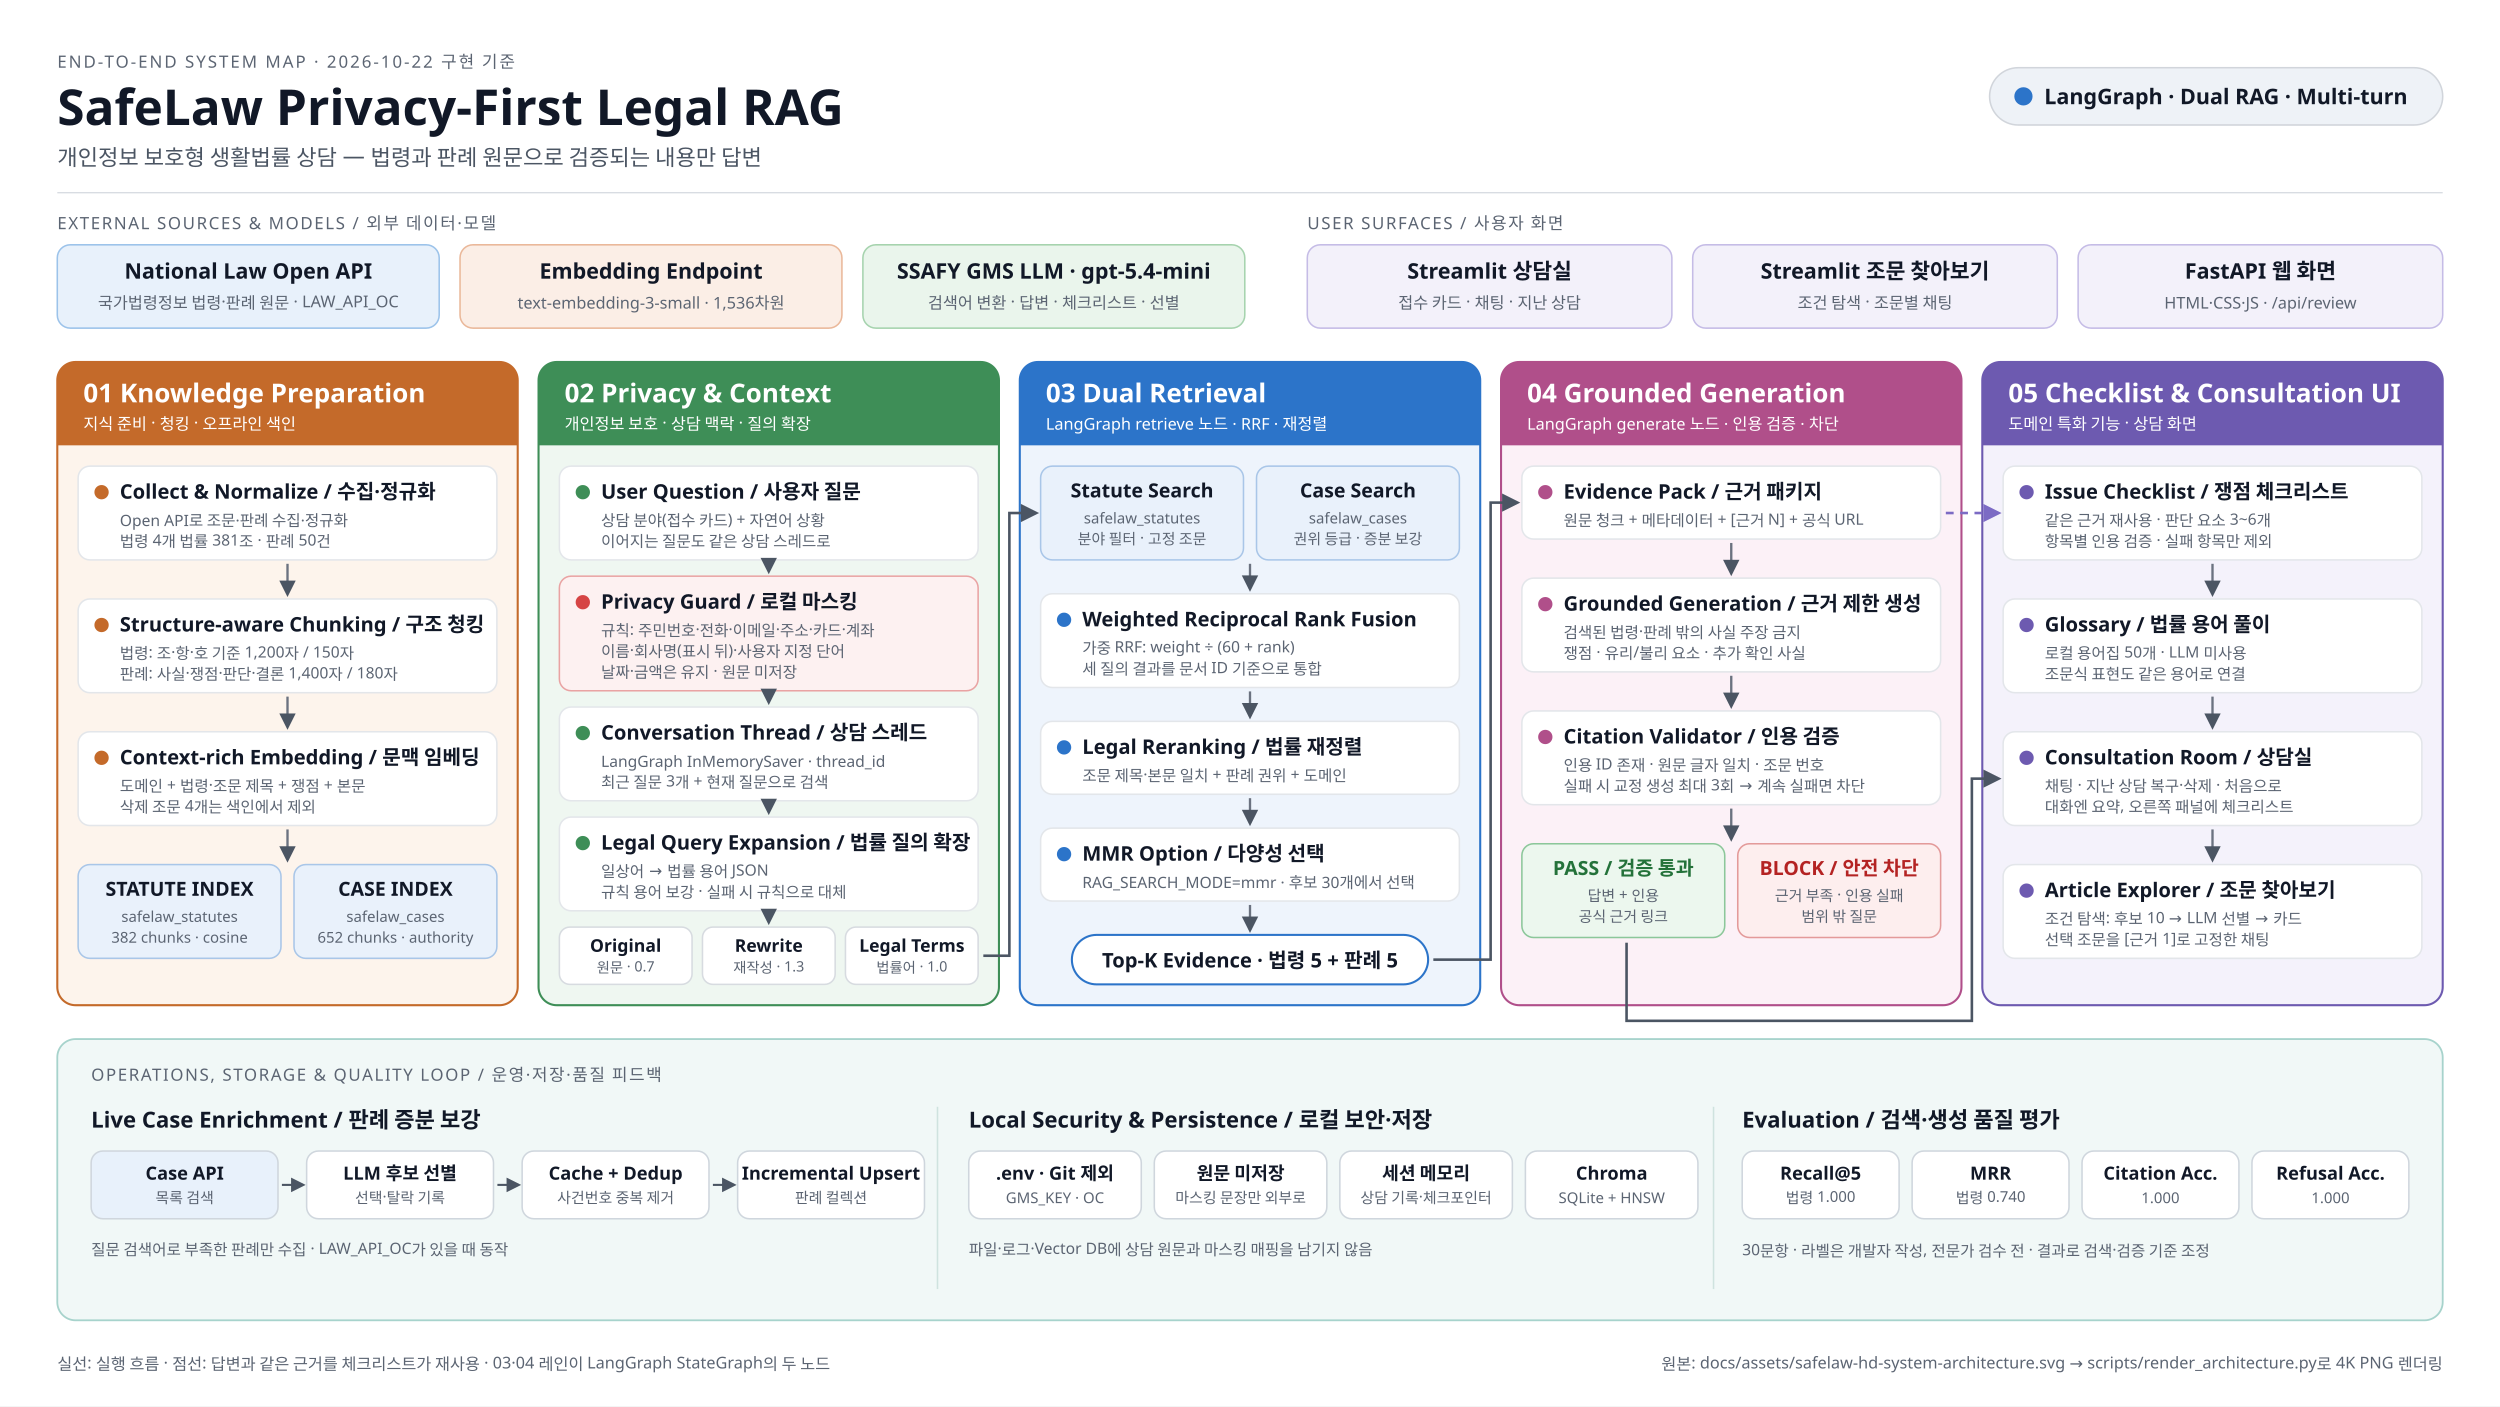
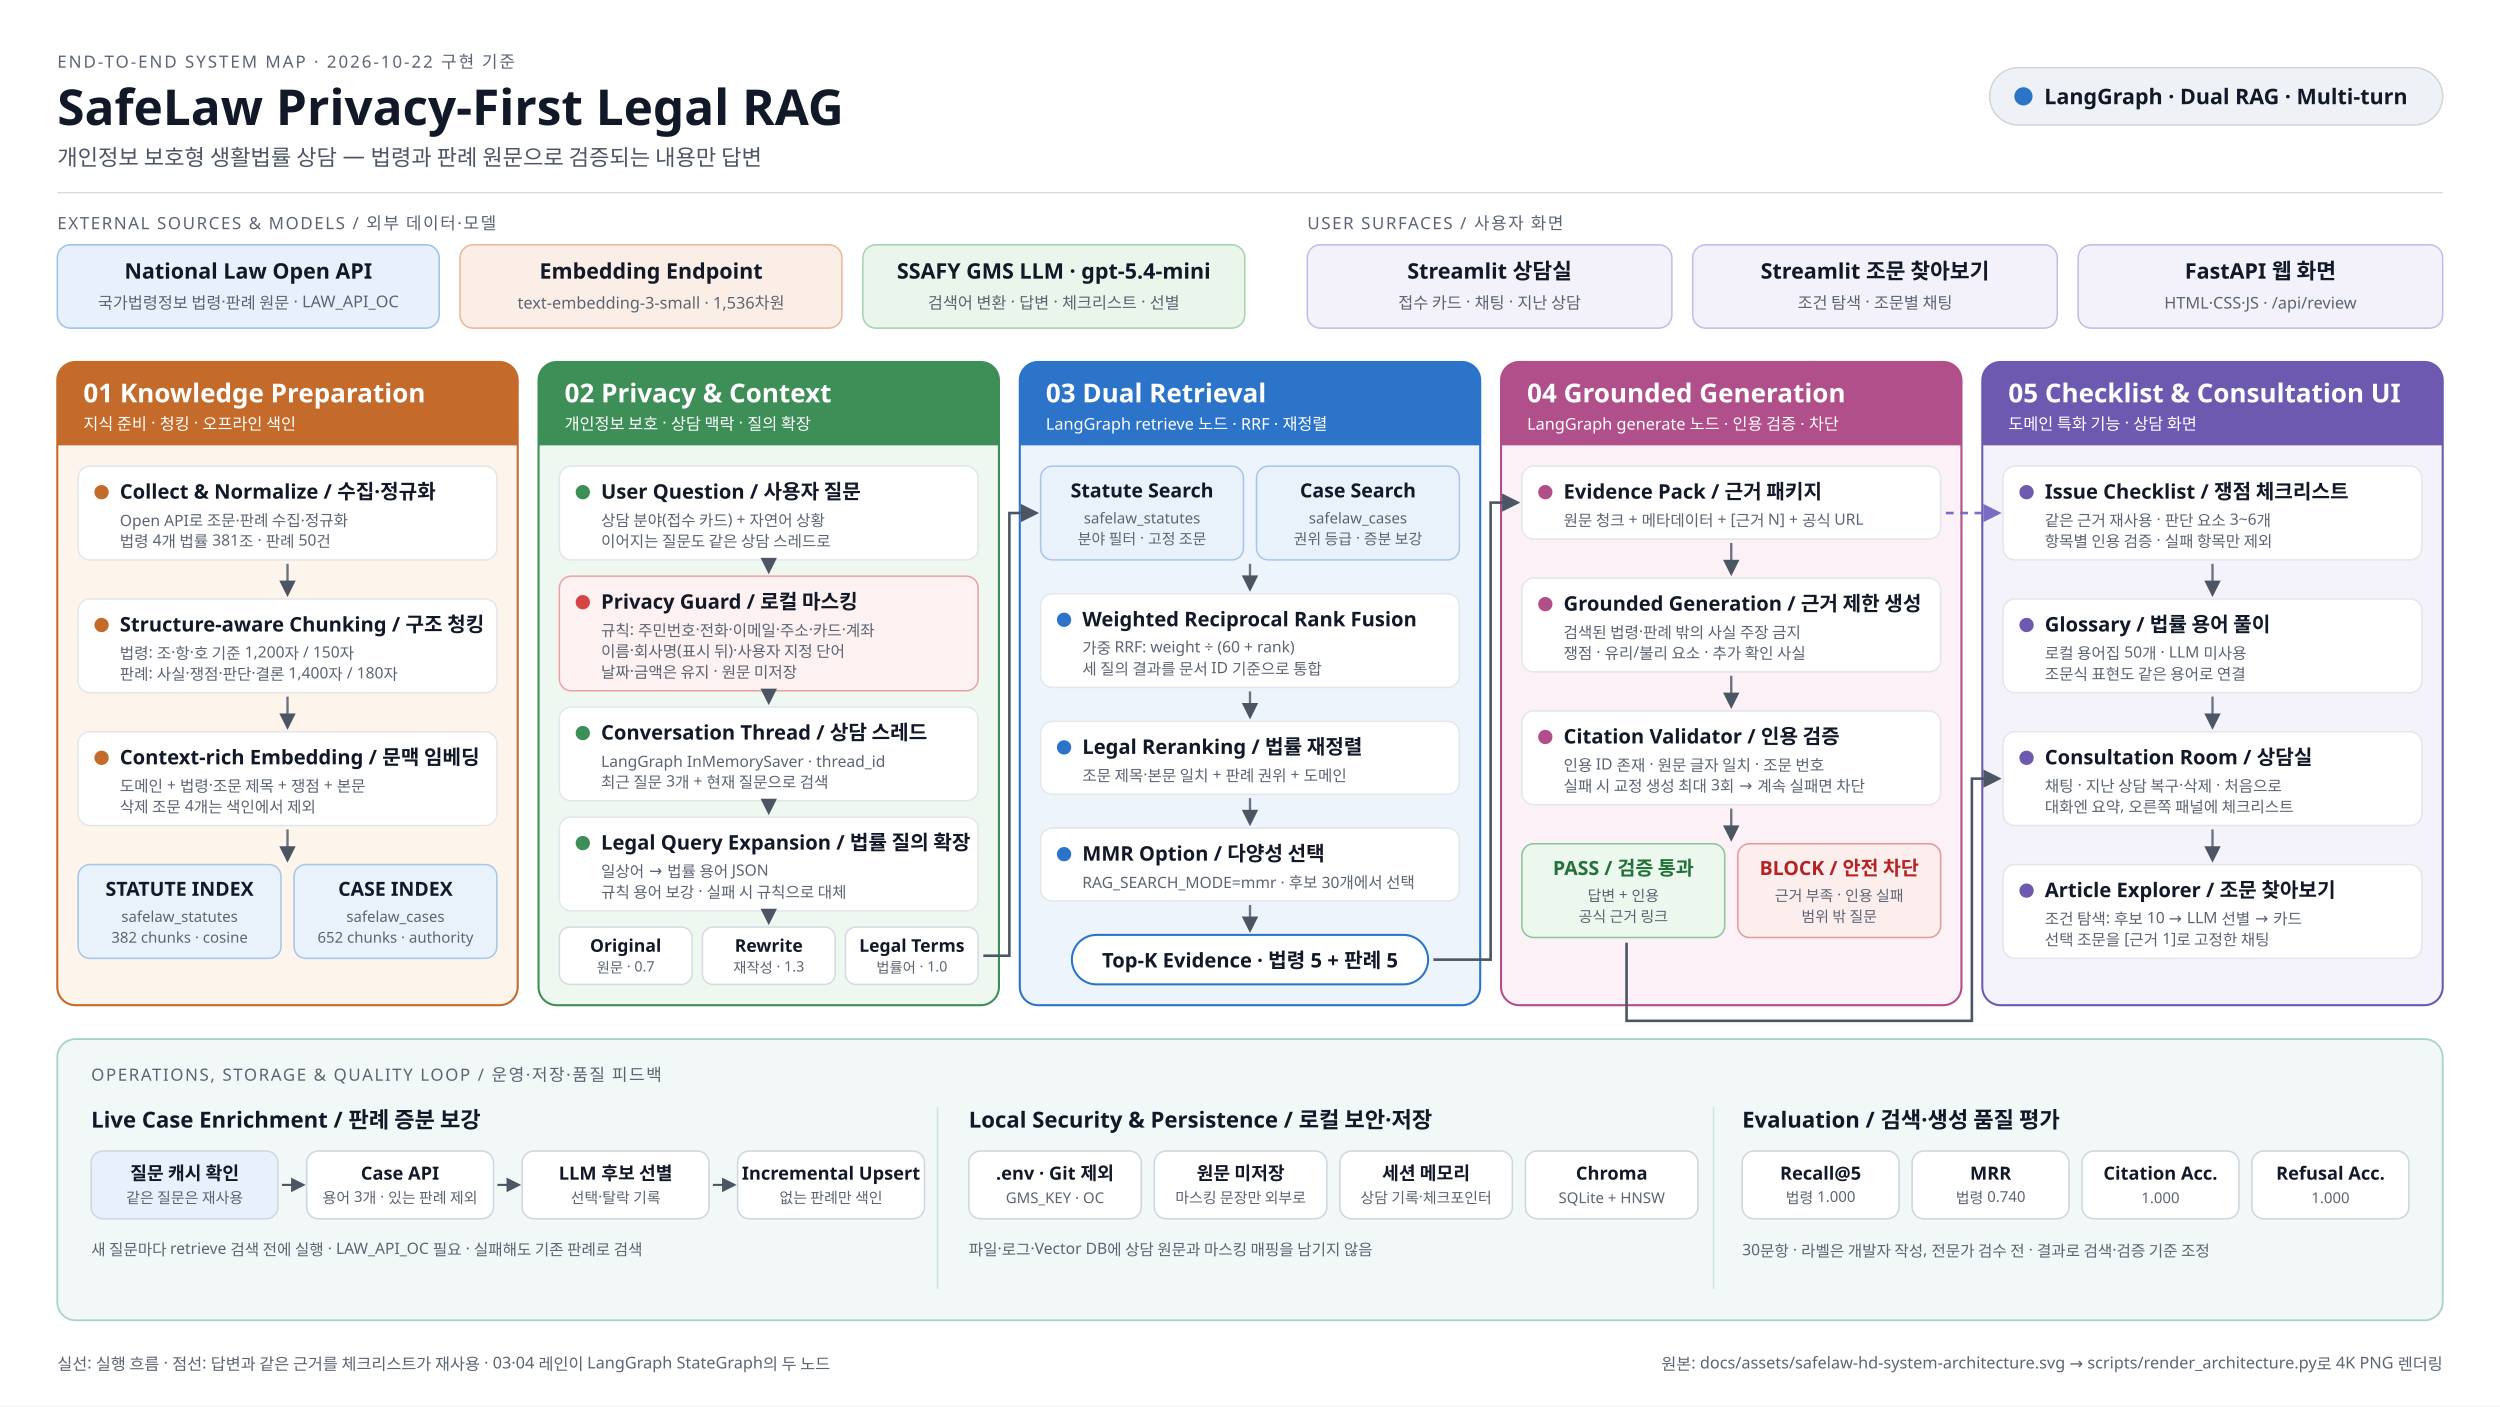
<svg xmlns="http://www.w3.org/2000/svg" width="1920" height="1080" viewBox="0 0 1920 1080" font-family="'Pretendard', 'Noto Sans KR', 'Malgun Gothic', 'Segoe UI', sans-serif">
  <defs>
    <marker id="arrow" viewBox="0 0 10 10" refX="8" refY="5" markerWidth="7" markerHeight="7" orient="auto-start-reverse">
      <path d="M0,0 L10,5 L0,10 z" fill="#4b5563" />
    </marker>
    <marker id="arrow-dash" viewBox="0 0 10 10" refX="8" refY="5" markerWidth="7" markerHeight="7" orient="auto-start-reverse">
      <path d="M0,0 L10,5 L0,10 z" fill="#7c6bc4" />
    </marker>
  </defs>
  <rect x="0.0" y="0.0" width="1920.0" height="1080.0" rx="0" fill="#ffffff" stroke="none" stroke-width="1.2" />
  <text x="44.0" y="52.0" font-size="13" font-weight="400" fill="#5b6472" text-anchor="start" letter-spacing="1.5">END-TO-END SYSTEM MAP · 2026-10-22 구현 기준</text>
  <text x="44.0" y="96.0" font-size="38" font-weight="700" fill="#111827" text-anchor="start" letter-spacing="0">SafeLaw Privacy-First Legal RAG</text>
  <text x="44.0" y="127.0" font-size="17" font-weight="400" fill="#4b5563" text-anchor="start" letter-spacing="0">개인정보 보호형 생활법률 상담 — 법령과 판례 원문으로 검증되는 내용만 답변</text>
  <rect x="1528.0" y="52.0" width="348.0" height="44.0" rx="22" fill="#eef2f7" stroke="#d1d5db" stroke-width="1.2" />
  <circle cx="1554" cy="74" r="7" fill="#2c74c9" />
  <text x="1570.0" y="80.0" font-size="16.5" font-weight="600" fill="#111827" text-anchor="start" letter-spacing="0">LangGraph · Dual RAG · Multi-turn</text>
  <line x1="44" y1="148" x2="1876" y2="148" stroke="#d6dae0" stroke-width="1" />
  <text x="44.0" y="176.0" font-size="13" font-weight="400" fill="#5b6472" text-anchor="start" letter-spacing="1.2">EXTERNAL SOURCES &amp; MODELS / 외부 데이터·모델</text>
  <text x="1004.0" y="176.0" font-size="13" font-weight="400" fill="#5b6472" text-anchor="start" letter-spacing="1.2">USER SURFACES / 사용자 화면</text>
  <rect x="44.0" y="188.0" width="293.3" height="64.0" rx="10" fill="#e8f1fb" stroke="#9cc3ea" stroke-width="1.2" />
  <text x="190.7" y="214.0" font-size="16.5" font-weight="600" fill="#111827" text-anchor="middle" letter-spacing="0">National Law Open API</text>
  <text x="190.7" y="237.0" font-size="12.5" font-weight="400" fill="#5b6472" text-anchor="middle" letter-spacing="0">국가법령정보 법령·판례 원문 · LAW_API_OC</text>
  <rect x="353.3" y="188.0" width="293.3" height="64.0" rx="10" fill="#fbeee6" stroke="#eab89a" stroke-width="1.2" />
  <text x="500.0" y="214.0" font-size="16.5" font-weight="600" fill="#111827" text-anchor="middle" letter-spacing="0">Embedding Endpoint</text>
  <text x="500.0" y="237.0" font-size="12.5" font-weight="400" fill="#5b6472" text-anchor="middle" letter-spacing="0">text-embedding-3-small · 1,536차원</text>
  <rect x="662.7" y="188.0" width="293.3" height="64.0" rx="10" fill="#eaf5ec" stroke="#a6d3ae" stroke-width="1.2" />
  <text x="809.3" y="214.0" font-size="16.5" font-weight="600" fill="#111827" text-anchor="middle" letter-spacing="0">SSAFY GMS LLM · gpt-5.4-mini</text>
  <text x="809.3" y="237.0" font-size="12.5" font-weight="400" fill="#5b6472" text-anchor="middle" letter-spacing="0">검색어 변환 · 답변 · 체크리스트 · 선별</text>
  <rect x="1004.0" y="188.0" width="280.0" height="64.0" rx="10" fill="#f3f1fa" stroke="#c5bce6" stroke-width="1.2" />
  <text x="1144.0" y="214.0" font-size="16.5" font-weight="600" fill="#111827" text-anchor="middle" letter-spacing="0">Streamlit 상담실</text>
  <text x="1144.0" y="237.0" font-size="12.5" font-weight="400" fill="#5b6472" text-anchor="middle" letter-spacing="0">접수 카드 · 채팅 · 지난 상담</text>
  <rect x="1300.0" y="188.0" width="280.0" height="64.0" rx="10" fill="#f3f1fa" stroke="#c5bce6" stroke-width="1.2" />
  <text x="1440.0" y="214.0" font-size="16.5" font-weight="600" fill="#111827" text-anchor="middle" letter-spacing="0">Streamlit 조문 찾아보기</text>
  <text x="1440.0" y="237.0" font-size="12.5" font-weight="400" fill="#5b6472" text-anchor="middle" letter-spacing="0">조건 탐색 · 조문별 채팅</text>
  <rect x="1596.0" y="188.0" width="280.0" height="64.0" rx="10" fill="#f3f1fa" stroke="#c5bce6" stroke-width="1.2" />
  <text x="1736.0" y="214.0" font-size="16.5" font-weight="600" fill="#111827" text-anchor="middle" letter-spacing="0">FastAPI 웹 화면</text>
  <text x="1736.0" y="237.0" font-size="12.5" font-weight="400" fill="#5b6472" text-anchor="middle" letter-spacing="0">HTML·CSS·JS · /api/review</text>
  <rect x="44.0" y="278.0" width="353.6" height="494.0" rx="14" fill="#fdf4ec" stroke="#c46a2a" stroke-width="1.6" />
  <path d="M44.0,342 V292 a14,14 0 0 1 14,-14 H383.6 a14,14 0 0 1 14,14 V342 Z" fill="#c46a2a" />
  <text x="64.0" y="309.0" font-size="20" font-weight="700" fill="#ffffff" text-anchor="start" letter-spacing="0">01 Knowledge Preparation</text>
  <text x="64.0" y="330.0" font-size="12.5" font-weight="400" fill="#ffffff" text-anchor="start" letter-spacing="0">지식 준비 · 청킹 · 오프라인 색인</text>
  <rect x="60.0" y="358.0" width="321.6" height="72.0" rx="9" fill="#ffffff" stroke="#e3e6ea" stroke-width="1.2" />
  <circle cx="78.0" cy="378.0" r="5.5" fill="#c46a2a" />
  <text x="92.0" y="383.0" font-size="15.5" font-weight="600" fill="#111827" text-anchor="start" letter-spacing="0">Collect &amp; Normalize / 수집·정규화</text>
  <text x="92.0" y="404.0" font-size="12" font-weight="400" fill="#5b6472" text-anchor="start" letter-spacing="0">Open API로 조문·판례 수집·정규화</text>
  <text x="92.0" y="420.0" font-size="12" font-weight="400" fill="#5b6472" text-anchor="start" letter-spacing="0">법령 4개 법률 381조 · 판례 50건</text>
  <path d="M220.8,433.0 L220.8,456.0" fill="none" stroke="#6b7280" stroke-width="1.8" marker-end="url(#arrow)" />
  <rect x="60.0" y="460.0" width="321.6" height="72.0" rx="9" fill="#ffffff" stroke="#e3e6ea" stroke-width="1.2" />
  <circle cx="78.0" cy="480.0" r="5.5" fill="#c46a2a" />
  <text x="92.0" y="485.0" font-size="15.5" font-weight="600" fill="#111827" text-anchor="start" letter-spacing="0">Structure-aware Chunking / 구조 청킹</text>
  <text x="92.0" y="506.0" font-size="12" font-weight="400" fill="#5b6472" text-anchor="start" letter-spacing="0">법령: 조·항·호 기준 1,200자 / 150자</text>
  <text x="92.0" y="522.0" font-size="12" font-weight="400" fill="#5b6472" text-anchor="start" letter-spacing="0">판례: 사실·쟁점·판단·결론 1,400자 / 180자</text>
  <path d="M220.8,535.0 L220.8,558.0" fill="none" stroke="#6b7280" stroke-width="1.8" marker-end="url(#arrow)" />
  <rect x="60.0" y="562.0" width="321.6" height="72.0" rx="9" fill="#ffffff" stroke="#e3e6ea" stroke-width="1.2" />
  <circle cx="78.0" cy="582.0" r="5.5" fill="#c46a2a" />
  <text x="92.0" y="587.0" font-size="15.5" font-weight="600" fill="#111827" text-anchor="start" letter-spacing="0">Context-rich Embedding / 문맥 임베딩</text>
  <text x="92.0" y="608.0" font-size="12" font-weight="400" fill="#5b6472" text-anchor="start" letter-spacing="0">도메인 + 법령·조문 제목 + 쟁점 + 본문</text>
  <text x="92.0" y="624.0" font-size="12" font-weight="400" fill="#5b6472" text-anchor="start" letter-spacing="0">삭제 조문 4개는 색인에서 제외</text>
  <path d="M220.8,637.0 L220.8,660.0" fill="none" stroke="#6b7280" stroke-width="1.8" marker-end="url(#arrow)" />
  <rect x="60.0" y="664.0" width="155.8" height="72.0" rx="9" fill="#e9f1fb" stroke="#a9c6e8" stroke-width="1.2" />
  <text x="137.9" y="688.0" font-size="15" font-weight="700" fill="#111827" text-anchor="middle" letter-spacing="0">STATUTE INDEX</text>
  <text x="137.9" y="708.0" font-size="11.5" font-weight="400" fill="#5b6472" text-anchor="middle" letter-spacing="0">safelaw_statutes</text>
  <text x="137.9" y="724.0" font-size="11.5" font-weight="400" fill="#5b6472" text-anchor="middle" letter-spacing="0">382 chunks · cosine</text>
  <rect x="225.8" y="664.0" width="155.8" height="72.0" rx="9" fill="#e9f1fb" stroke="#a9c6e8" stroke-width="1.2" />
  <text x="303.7" y="688.0" font-size="15" font-weight="700" fill="#111827" text-anchor="middle" letter-spacing="0">CASE INDEX</text>
  <text x="303.7" y="708.0" font-size="11.5" font-weight="400" fill="#5b6472" text-anchor="middle" letter-spacing="0">safelaw_cases</text>
  <text x="303.7" y="724.0" font-size="11.5" font-weight="400" fill="#5b6472" text-anchor="middle" letter-spacing="0">652 chunks · authority</text>
  <rect x="413.6" y="278.0" width="353.6" height="494.0" rx="14" fill="#eff7f1" stroke="#3e8e57" stroke-width="1.6" />
  <path d="M413.6,342 V292 a14,14 0 0 1 14,-14 H753.2 a14,14 0 0 1 14,14 V342 Z" fill="#3e8e57" />
  <text x="433.6" y="309.0" font-size="20" font-weight="700" fill="#ffffff" text-anchor="start" letter-spacing="0">02 Privacy &amp; Context</text>
  <text x="433.6" y="330.0" font-size="12.5" font-weight="400" fill="#ffffff" text-anchor="start" letter-spacing="0">개인정보 보호 · 상담 맥락 · 질의 확장</text>
  <rect x="429.6" y="358.0" width="321.6" height="72.0" rx="9" fill="#ffffff" stroke="#e3e6ea" stroke-width="1.2" />
  <circle cx="447.6" cy="378.0" r="5.5" fill="#3e8e57" />
  <text x="461.6" y="383.0" font-size="15.5" font-weight="600" fill="#111827" text-anchor="start" letter-spacing="0">User Question / 사용자 질문</text>
  <text x="461.6" y="404.0" font-size="12" font-weight="400" fill="#5b6472" text-anchor="start" letter-spacing="0">상담 분야(접수 카드) + 자연어 상황</text>
  <text x="461.6" y="420.0" font-size="12" font-weight="400" fill="#5b6472" text-anchor="start" letter-spacing="0">이어지는 질문도 같은 상담 스레드로</text>
  <path d="M590.4,433.0 L590.4,438.5" fill="none" stroke="#6b7280" stroke-width="1.8" marker-end="url(#arrow)" />
  <rect x="429.6" y="442.5" width="321.6" height="88.0" rx="9" fill="#fdf1f1" stroke="#e9a3a3" stroke-width="1.2" />
  <circle cx="447.6" cy="462.5" r="5.5" fill="#d64545" />
  <text x="461.6" y="467.5" font-size="15.5" font-weight="600" fill="#111827" text-anchor="start" letter-spacing="0">Privacy Guard / 로컬 마스킹</text>
  <text x="461.6" y="488.5" font-size="12" font-weight="400" fill="#5b6472" text-anchor="start" letter-spacing="0">규칙: 주민번호·전화·이메일·주소·카드·계좌</text>
  <text x="461.6" y="504.5" font-size="12" font-weight="400" fill="#5b6472" text-anchor="start" letter-spacing="0">이름·회사명(표시 뒤)·사용자 지정 단어</text>
  <text x="461.6" y="520.5" font-size="12" font-weight="400" fill="#5b6472" text-anchor="start" letter-spacing="0">날짜·금액은 유지 · 원문 미저장</text>
  <path d="M590.4,533.5 L590.4,539.0" fill="none" stroke="#6b7280" stroke-width="1.8" marker-end="url(#arrow)" />
  <rect x="429.6" y="543.0" width="321.6" height="72.0" rx="9" fill="#ffffff" stroke="#e3e6ea" stroke-width="1.2" />
  <circle cx="447.6" cy="563.0" r="5.5" fill="#3e8e57" />
  <text x="461.6" y="568.0" font-size="15.5" font-weight="600" fill="#111827" text-anchor="start" letter-spacing="0">Conversation Thread / 상담 스레드</text>
  <text x="461.6" y="589.0" font-size="12" font-weight="400" fill="#5b6472" text-anchor="start" letter-spacing="0">LangGraph InMemorySaver · thread_id</text>
  <text x="461.6" y="605.0" font-size="12" font-weight="400" fill="#5b6472" text-anchor="start" letter-spacing="0">최근 질문 3개 + 현재 질문으로 검색</text>
  <path d="M590.4,618.0 L590.4,623.5" fill="none" stroke="#6b7280" stroke-width="1.8" marker-end="url(#arrow)" />
  <rect x="429.6" y="627.5" width="321.6" height="72.0" rx="9" fill="#ffffff" stroke="#e3e6ea" stroke-width="1.2" />
  <circle cx="447.6" cy="647.5" r="5.5" fill="#3e8e57" />
  <text x="461.6" y="652.5" font-size="15.5" font-weight="600" fill="#111827" text-anchor="start" letter-spacing="0">Legal Query Expansion / 법률 질의 확장</text>
  <text x="461.6" y="673.5" font-size="12" font-weight="400" fill="#5b6472" text-anchor="start" letter-spacing="0">일상어 → 법률 용어 JSON</text>
  <text x="461.6" y="689.5" font-size="12" font-weight="400" fill="#5b6472" text-anchor="start" letter-spacing="0">규칙 용어 보강 · 실패 시 규칙으로 대체</text>
  <path d="M590.4,702.5 L590.4,708.0" fill="none" stroke="#6b7280" stroke-width="1.8" marker-end="url(#arrow)" />
  <rect x="429.6" y="712.0" width="101.9" height="44.0" rx="8" fill="#ffffff" stroke="#d7dbe0" stroke-width="1.2" />
  <text x="480.5" y="731.0" font-size="13.5" font-weight="600" fill="#111827" text-anchor="middle" letter-spacing="0">Original</text>
  <text x="480.5" y="747.0" font-size="11" font-weight="400" fill="#5b6472" text-anchor="middle" letter-spacing="0">원문 · 0.7</text>
  <rect x="539.5" y="712.0" width="101.9" height="44.0" rx="8" fill="#ffffff" stroke="#d7dbe0" stroke-width="1.2" />
  <text x="590.4" y="731.0" font-size="13.5" font-weight="600" fill="#111827" text-anchor="middle" letter-spacing="0">Rewrite</text>
  <text x="590.4" y="747.0" font-size="11" font-weight="400" fill="#5b6472" text-anchor="middle" letter-spacing="0">재작성 · 1.3</text>
  <rect x="649.3" y="712.0" width="101.9" height="44.0" rx="8" fill="#ffffff" stroke="#d7dbe0" stroke-width="1.2" />
  <text x="700.3" y="731.0" font-size="13.5" font-weight="600" fill="#111827" text-anchor="middle" letter-spacing="0">Legal Terms</text>
  <text x="700.3" y="747.0" font-size="11" font-weight="400" fill="#5b6472" text-anchor="middle" letter-spacing="0">법률어 · 1.0</text>
  <rect x="783.2" y="278.0" width="353.6" height="494.0" rx="14" fill="#eef4fc" stroke="#2c74c9" stroke-width="1.6" />
  <path d="M783.2,342 V292 a14,14 0 0 1 14,-14 H1122.8 a14,14 0 0 1 14,14 V342 Z" fill="#2c74c9" />
  <text x="803.2" y="309.0" font-size="20" font-weight="700" fill="#ffffff" text-anchor="start" letter-spacing="0">03 Dual Retrieval</text>
  <text x="803.2" y="330.0" font-size="12.5" font-weight="400" fill="#ffffff" text-anchor="start" letter-spacing="0">LangGraph retrieve 노드 · RRF · 재정렬</text>
  <rect x="799.2" y="358.0" width="155.8" height="72.0" rx="9" fill="#e9f1fb" stroke="#a9c6e8" stroke-width="1.2" />
  <text x="877.1" y="382.0" font-size="15" font-weight="700" fill="#111827" text-anchor="middle" letter-spacing="0">Statute Search</text>
  <text x="877.1" y="402.0" font-size="11.5" font-weight="400" fill="#5b6472" text-anchor="middle" letter-spacing="0">safelaw_statutes</text>
  <text x="877.1" y="418.0" font-size="11.5" font-weight="400" fill="#5b6472" text-anchor="middle" letter-spacing="0">분야 필터 · 고정 조문</text>
  <rect x="965.0" y="358.0" width="155.8" height="72.0" rx="9" fill="#e9f1fb" stroke="#a9c6e8" stroke-width="1.2" />
  <text x="1042.9" y="382.0" font-size="15" font-weight="700" fill="#111827" text-anchor="middle" letter-spacing="0">Case Search</text>
  <text x="1042.9" y="402.0" font-size="11.5" font-weight="400" fill="#5b6472" text-anchor="middle" letter-spacing="0">safelaw_cases</text>
  <text x="1042.9" y="418.0" font-size="11.5" font-weight="400" fill="#5b6472" text-anchor="middle" letter-spacing="0">권위 등급 · 증분 보강</text>
  <path d="M960.0,433.0 L960.0,452.0" fill="none" stroke="#6b7280" stroke-width="1.8" marker-end="url(#arrow)" />
  <rect x="799.2" y="456.0" width="321.6" height="72.0" rx="9" fill="#ffffff" stroke="#e3e6ea" stroke-width="1.2" />
  <circle cx="817.2" cy="476.0" r="5.5" fill="#2c74c9" />
  <text x="831.2" y="481.0" font-size="15.5" font-weight="600" fill="#111827" text-anchor="start" letter-spacing="0">Weighted Reciprocal Rank Fusion</text>
  <text x="831.2" y="502.0" font-size="12" font-weight="400" fill="#5b6472" text-anchor="start" letter-spacing="0">가중 RRF: weight ÷ (60 + rank)</text>
  <text x="831.2" y="518.0" font-size="12" font-weight="400" fill="#5b6472" text-anchor="start" letter-spacing="0">세 질의 결과를 문서 ID 기준으로 통합</text>
  <path d="M960.0,531.0 L960.0,550.0" fill="none" stroke="#6b7280" stroke-width="1.8" marker-end="url(#arrow)" />
  <rect x="799.2" y="554.0" width="321.6" height="56.0" rx="9" fill="#ffffff" stroke="#e3e6ea" stroke-width="1.2" />
  <circle cx="817.2" cy="574.0" r="5.5" fill="#2c74c9" />
  <text x="831.2" y="579.0" font-size="15.5" font-weight="600" fill="#111827" text-anchor="start" letter-spacing="0">Legal Reranking / 법률 재정렬</text>
  <text x="831.2" y="600.0" font-size="12" font-weight="400" fill="#5b6472" text-anchor="start" letter-spacing="0">조문 제목·본문 일치 + 판례 권위 + 도메인</text>
  <path d="M960.0,613.0 L960.0,632.0" fill="none" stroke="#6b7280" stroke-width="1.8" marker-end="url(#arrow)" />
  <rect x="799.2" y="636.0" width="321.6" height="56.0" rx="9" fill="#ffffff" stroke="#e3e6ea" stroke-width="1.2" />
  <circle cx="817.2" cy="656.0" r="5.5" fill="#2c74c9" />
  <text x="831.2" y="661.0" font-size="15.5" font-weight="600" fill="#111827" text-anchor="start" letter-spacing="0">MMR Option / 다양성 선택</text>
  <text x="831.2" y="682.0" font-size="12" font-weight="400" fill="#5b6472" text-anchor="start" letter-spacing="0">RAG_SEARCH_MODE=mmr · 후보 30개에서 선택</text>
  <path d="M960.0,695.0 L960.0,714.0" fill="none" stroke="#6b7280" stroke-width="1.8" marker-end="url(#arrow)" />
  <rect x="823.2" y="718.0" width="273.6" height="38.0" rx="19" fill="#ffffff" stroke="#2c74c9" stroke-width="1.6" />
  <text x="960.0" y="743.0" font-size="15.5" font-weight="700" fill="#111827" text-anchor="middle" letter-spacing="0">Top-K Evidence · 법령 5 + 판례 5</text>
  <rect x="1152.8" y="278.0" width="353.6" height="494.0" rx="14" fill="#fcf1f7" stroke="#b04f8a" stroke-width="1.6" />
  <path d="M1152.8,342 V292 a14,14 0 0 1 14,-14 H1492.4 a14,14 0 0 1 14,14 V342 Z" fill="#b04f8a" />
  <text x="1172.8" y="309.0" font-size="20" font-weight="700" fill="#ffffff" text-anchor="start" letter-spacing="0">04 Grounded Generation</text>
  <text x="1172.8" y="330.0" font-size="12.5" font-weight="400" fill="#ffffff" text-anchor="start" letter-spacing="0">LangGraph generate 노드 · 인용 검증 · 차단</text>
  <rect x="1168.8" y="358.0" width="321.6" height="56.0" rx="9" fill="#ffffff" stroke="#e3e6ea" stroke-width="1.2" />
  <circle cx="1186.8" cy="378.0" r="5.5" fill="#b04f8a" />
  <text x="1200.8" y="383.0" font-size="15.5" font-weight="600" fill="#111827" text-anchor="start" letter-spacing="0">Evidence Pack / 근거 패키지</text>
  <text x="1200.8" y="404.0" font-size="12" font-weight="400" fill="#5b6472" text-anchor="start" letter-spacing="0">원문 청크 + 메타데이터 + [근거 N] + 공식 URL</text>
  <path d="M1329.6,417.0 L1329.6,440.0" fill="none" stroke="#6b7280" stroke-width="1.8" marker-end="url(#arrow)" />
  <rect x="1168.8" y="444.0" width="321.6" height="72.0" rx="9" fill="#ffffff" stroke="#e3e6ea" stroke-width="1.2" />
  <circle cx="1186.8" cy="464.0" r="5.5" fill="#b04f8a" />
  <text x="1200.8" y="469.0" font-size="15.5" font-weight="600" fill="#111827" text-anchor="start" letter-spacing="0">Grounded Generation / 근거 제한 생성</text>
  <text x="1200.8" y="490.0" font-size="12" font-weight="400" fill="#5b6472" text-anchor="start" letter-spacing="0">검색된 법령·판례 밖의 사실 주장 금지</text>
  <text x="1200.8" y="506.0" font-size="12" font-weight="400" fill="#5b6472" text-anchor="start" letter-spacing="0">쟁점 · 유리/불리 요소 · 추가 확인 사실</text>
  <path d="M1329.6,519.0 L1329.6,542.0" fill="none" stroke="#6b7280" stroke-width="1.8" marker-end="url(#arrow)" />
  <rect x="1168.8" y="546.0" width="321.6" height="72.0" rx="9" fill="#ffffff" stroke="#e3e6ea" stroke-width="1.2" />
  <circle cx="1186.8" cy="566.0" r="5.5" fill="#b04f8a" />
  <text x="1200.8" y="571.0" font-size="15.5" font-weight="600" fill="#111827" text-anchor="start" letter-spacing="0">Citation Validator / 인용 검증</text>
  <text x="1200.8" y="592.0" font-size="12" font-weight="400" fill="#5b6472" text-anchor="start" letter-spacing="0">인용 ID 존재 · 원문 글자 일치 · 조문 번호</text>
  <text x="1200.8" y="608.0" font-size="12" font-weight="400" fill="#5b6472" text-anchor="start" letter-spacing="0">실패 시 교정 생성 최대 3회 → 계속 실패면 차단</text>
  <path d="M1329.6,621.0 L1329.6,644.0" fill="none" stroke="#6b7280" stroke-width="1.8" marker-end="url(#arrow)" />
  <rect x="1168.8" y="648.0" width="155.8" height="72.0" rx="9" fill="#ecf7ee" stroke="#8cc79a" stroke-width="1.2" />
  <text x="1246.7" y="672.0" font-size="15" font-weight="700" fill="#24723a" text-anchor="middle" letter-spacing="0">PASS / 검증 통과</text>
  <text x="1246.7" y="692.0" font-size="11.5" font-weight="400" fill="#5b6472" text-anchor="middle" letter-spacing="0">답변 + 인용</text>
  <text x="1246.7" y="708.0" font-size="11.5" font-weight="400" fill="#5b6472" text-anchor="middle" letter-spacing="0">공식 근거 링크</text>
  <rect x="1334.6" y="648.0" width="155.8" height="72.0" rx="9" fill="#fdeeee" stroke="#e39a9a" stroke-width="1.2" />
  <text x="1412.5" y="672.0" font-size="15" font-weight="700" fill="#b42323" text-anchor="middle" letter-spacing="0">BLOCK / 안전 차단</text>
  <text x="1412.5" y="692.0" font-size="11.5" font-weight="400" fill="#5b6472" text-anchor="middle" letter-spacing="0">근거 부족 · 인용 실패</text>
  <text x="1412.5" y="708.0" font-size="11.5" font-weight="400" fill="#5b6472" text-anchor="middle" letter-spacing="0">범위 밖 질문</text>
  <rect x="1522.4" y="278.0" width="353.6" height="494.0" rx="14" fill="#f4f2fb" stroke="#6d5ab0" stroke-width="1.6" />
  <path d="M1522.4,342 V292 a14,14 0 0 1 14,-14 H1862.0 a14,14 0 0 1 14,14 V342 Z" fill="#6d5ab0" />
  <text x="1542.4" y="309.0" font-size="20" font-weight="700" fill="#ffffff" text-anchor="start" letter-spacing="0">05 Checklist &amp; Consultation UI</text>
  <text x="1542.4" y="330.0" font-size="12.5" font-weight="400" fill="#ffffff" text-anchor="start" letter-spacing="0">도메인 특화 기능 · 상담 화면</text>
  <rect x="1538.4" y="358.0" width="321.6" height="72.0" rx="9" fill="#ffffff" stroke="#e3e6ea" stroke-width="1.2" />
  <circle cx="1556.4" cy="378.0" r="5.5" fill="#6d5ab0" />
  <text x="1570.4" y="383.0" font-size="15.5" font-weight="600" fill="#111827" text-anchor="start" letter-spacing="0">Issue Checklist / 쟁점 체크리스트</text>
  <text x="1570.4" y="404.0" font-size="12" font-weight="400" fill="#5b6472" text-anchor="start" letter-spacing="0">같은 근거 재사용 · 판단 요소 3~6개</text>
  <text x="1570.4" y="420.0" font-size="12" font-weight="400" fill="#5b6472" text-anchor="start" letter-spacing="0">항목별 인용 검증 · 실패 항목만 제외</text>
  <path d="M1699.2,433.0 L1699.2,456.0" fill="none" stroke="#6b7280" stroke-width="1.8" marker-end="url(#arrow)" />
  <rect x="1538.4" y="460.0" width="321.6" height="72.0" rx="9" fill="#ffffff" stroke="#e3e6ea" stroke-width="1.2" />
  <circle cx="1556.4" cy="480.0" r="5.5" fill="#6d5ab0" />
  <text x="1570.4" y="485.0" font-size="15.5" font-weight="600" fill="#111827" text-anchor="start" letter-spacing="0">Glossary / 법률 용어 풀이</text>
  <text x="1570.4" y="506.0" font-size="12" font-weight="400" fill="#5b6472" text-anchor="start" letter-spacing="0">로컬 용어집 50개 · LLM 미사용</text>
  <text x="1570.4" y="522.0" font-size="12" font-weight="400" fill="#5b6472" text-anchor="start" letter-spacing="0">조문식 표현도 같은 용어로 연결</text>
  <path d="M1699.2,535.0 L1699.2,558.0" fill="none" stroke="#6b7280" stroke-width="1.8" marker-end="url(#arrow)" />
  <rect x="1538.4" y="562.0" width="321.6" height="72.0" rx="9" fill="#ffffff" stroke="#e3e6ea" stroke-width="1.2" />
  <circle cx="1556.4" cy="582.0" r="5.5" fill="#6d5ab0" />
  <text x="1570.4" y="587.0" font-size="15.5" font-weight="600" fill="#111827" text-anchor="start" letter-spacing="0">Consultation Room / 상담실</text>
  <text x="1570.4" y="608.0" font-size="12" font-weight="400" fill="#5b6472" text-anchor="start" letter-spacing="0">채팅 · 지난 상담 복구·삭제 · 처음으로</text>
  <text x="1570.4" y="624.0" font-size="12" font-weight="400" fill="#5b6472" text-anchor="start" letter-spacing="0">대화엔 요약, 오른쪽 패널에 체크리스트</text>
  <path d="M1699.2,637.0 L1699.2,660.0" fill="none" stroke="#6b7280" stroke-width="1.8" marker-end="url(#arrow)" />
  <rect x="1538.4" y="664.0" width="321.6" height="72.0" rx="9" fill="#ffffff" stroke="#e3e6ea" stroke-width="1.2" />
  <circle cx="1556.4" cy="684.0" r="5.5" fill="#6d5ab0" />
  <text x="1570.4" y="689.0" font-size="15.5" font-weight="600" fill="#111827" text-anchor="start" letter-spacing="0">Article Explorer / 조문 찾아보기</text>
  <text x="1570.4" y="710.0" font-size="12" font-weight="400" fill="#5b6472" text-anchor="start" letter-spacing="0">조건 탐색: 후보 10 → LLM 선별 → 카드</text>
  <text x="1570.4" y="726.0" font-size="12" font-weight="400" fill="#5b6472" text-anchor="start" letter-spacing="0">선택 조문을 [근거 1]로 고정한 채팅</text>
  <path d="M755.2,734.0 L775.2,734.0 L775.2,394.0 L795.2,394.0" fill="none" stroke="#4b5563" stroke-width="2" marker-end="url(#arrow)" />
  <path d="M1100.8,737.0 L1144.8,737.0 L1144.8,386.0 L1164.8,386.0" fill="none" stroke="#4b5563" stroke-width="2" marker-end="url(#arrow)" />
  <path d="M1249.2,724.0 L1249.2,784.0 L1514.4,784.0 L1514.4,598.0 L1534.4,598.0" fill="none" stroke="#4b5563" stroke-width="2" marker-end="url(#arrow)" />
  <path d="M1494.4,394.0 L1534.4,394.0" fill="none" stroke="#7c6bc4" stroke-width="2" stroke-dasharray="6 5" marker-end="url(#arrow-dash)" />
  <rect x="44.0" y="798.0" width="1832.0" height="216.0" rx="14" fill="#f1f8f7" stroke="#a7d3cc" stroke-width="1.4" />
  <text x="70.0" y="830.0" font-size="13" font-weight="400" fill="#5b6472" text-anchor="start" letter-spacing="1.2">OPERATIONS, STORAGE &amp; QUALITY LOOP / 운영·저장·품질 피드백</text>
  <text x="70.0" y="866.0" font-size="17" font-weight="600" fill="#111827" text-anchor="start" letter-spacing="0">Live Case Enrichment / 판례 증분 보강</text>
  <rect x="70.0" y="884.0" width="143.5" height="52.0" rx="9" fill="#e8f1fb" stroke="#cfd6dd" stroke-width="1.2" />
-   <text x="141.8" y="906.0" font-size="14" font-weight="600" fill="#111827" text-anchor="middle" letter-spacing="0">Case API</text>
-   <text x="141.8" y="924.0" font-size="11.5" font-weight="400" fill="#5b6472" text-anchor="middle" letter-spacing="0">목록 검색</text>
+   <text x="141.8" y="906.0" font-size="14" font-weight="600" fill="#111827" text-anchor="middle" letter-spacing="0">질문 캐시 확인</text>
+   <text x="141.8" y="924.0" font-size="11.5" font-weight="400" fill="#5b6472" text-anchor="middle" letter-spacing="0">같은 질문은 재사용</text>
  <path d="M216.5,910.0 L232.5,910.0" fill="none" stroke="#4b5563" stroke-width="1.6" marker-end="url(#arrow)" />
  <rect x="235.5" y="884.0" width="143.5" height="52.0" rx="9" fill="#ffffff" stroke="#cfd6dd" stroke-width="1.2" />
-   <text x="307.2" y="906.0" font-size="14" font-weight="600" fill="#111827" text-anchor="middle" letter-spacing="0">LLM 후보 선별</text>
-   <text x="307.2" y="924.0" font-size="11.5" font-weight="400" fill="#5b6472" text-anchor="middle" letter-spacing="0">선택·탈락 기록</text>
+   <text x="307.2" y="906.0" font-size="14" font-weight="600" fill="#111827" text-anchor="middle" letter-spacing="0">Case API</text>
+   <text x="307.2" y="924.0" font-size="11.5" font-weight="400" fill="#5b6472" text-anchor="middle" letter-spacing="0">용어 3개 · 있는 판례 제외</text>
  <path d="M382.0,910.0 L398.0,910.0" fill="none" stroke="#4b5563" stroke-width="1.6" marker-end="url(#arrow)" />
  <rect x="401.0" y="884.0" width="143.5" height="52.0" rx="9" fill="#ffffff" stroke="#cfd6dd" stroke-width="1.2" />
-   <text x="472.8" y="906.0" font-size="14" font-weight="600" fill="#111827" text-anchor="middle" letter-spacing="0">Cache + Dedup</text>
-   <text x="472.8" y="924.0" font-size="11.5" font-weight="400" fill="#5b6472" text-anchor="middle" letter-spacing="0">사건번호 중복 제거</text>
+   <text x="472.8" y="906.0" font-size="14" font-weight="600" fill="#111827" text-anchor="middle" letter-spacing="0">LLM 후보 선별</text>
+   <text x="472.8" y="924.0" font-size="11.5" font-weight="400" fill="#5b6472" text-anchor="middle" letter-spacing="0">선택·탈락 기록</text>
  <path d="M547.5,910.0 L563.5,910.0" fill="none" stroke="#4b5563" stroke-width="1.6" marker-end="url(#arrow)" />
  <rect x="566.5" y="884.0" width="143.5" height="52.0" rx="9" fill="#ffffff" stroke="#cfd6dd" stroke-width="1.2" />
  <text x="638.2" y="906.0" font-size="14" font-weight="600" fill="#111827" text-anchor="middle" letter-spacing="0">Incremental Upsert</text>
-   <text x="638.2" y="924.0" font-size="11.5" font-weight="400" fill="#5b6472" text-anchor="middle" letter-spacing="0">판례 컬렉션</text>
-   <text x="70.0" y="964.0" font-size="12" font-weight="400" fill="#5b6472" text-anchor="start" letter-spacing="0">질문 검색어로 부족한 판례만 수집 · LAW_API_OC가 있을 때 동작</text>
+   <text x="638.2" y="924.0" font-size="11.5" font-weight="400" fill="#5b6472" text-anchor="middle" letter-spacing="0">없는 판례만 색인</text>
+   <text x="70.0" y="964.0" font-size="12" font-weight="400" fill="#5b6472" text-anchor="start" letter-spacing="0">새 질문마다 retrieve 검색 전에 실행 · LAW_API_OC 필요 · 실패해도 기존 판례로 검색</text>
  <text x="744.0" y="866.0" font-size="17" font-weight="600" fill="#111827" text-anchor="start" letter-spacing="0">Local Security &amp; Persistence / 로컬 보안·저장</text>
  <rect x="744.0" y="884.0" width="132.5" height="52.0" rx="9" fill="#ffffff" stroke="#cfd6dd" stroke-width="1.2" />
  <text x="810.2" y="906.0" font-size="14" font-weight="600" fill="#111827" text-anchor="middle" letter-spacing="0">.env · Git 제외</text>
  <text x="810.2" y="924.0" font-size="11.5" font-weight="400" fill="#5b6472" text-anchor="middle" letter-spacing="0">GMS_KEY · OC</text>
  <rect x="886.5" y="884.0" width="132.5" height="52.0" rx="9" fill="#ffffff" stroke="#cfd6dd" stroke-width="1.2" />
  <text x="952.8" y="906.0" font-size="14" font-weight="600" fill="#111827" text-anchor="middle" letter-spacing="0">원문 미저장</text>
  <text x="952.8" y="924.0" font-size="11.5" font-weight="400" fill="#5b6472" text-anchor="middle" letter-spacing="0">마스킹 문장만 외부로</text>
  <rect x="1029.0" y="884.0" width="132.5" height="52.0" rx="9" fill="#ffffff" stroke="#cfd6dd" stroke-width="1.2" />
  <text x="1095.2" y="906.0" font-size="14" font-weight="600" fill="#111827" text-anchor="middle" letter-spacing="0">세션 메모리</text>
  <text x="1095.2" y="924.0" font-size="11.5" font-weight="400" fill="#5b6472" text-anchor="middle" letter-spacing="0">상담 기록·체크포인터</text>
  <rect x="1171.5" y="884.0" width="132.5" height="52.0" rx="9" fill="#ffffff" stroke="#cfd6dd" stroke-width="1.2" />
  <text x="1237.8" y="906.0" font-size="14" font-weight="600" fill="#111827" text-anchor="middle" letter-spacing="0">Chroma</text>
  <text x="1237.8" y="924.0" font-size="11.5" font-weight="400" fill="#5b6472" text-anchor="middle" letter-spacing="0">SQLite + HNSW</text>
  <text x="744.0" y="964.0" font-size="12" font-weight="400" fill="#5b6472" text-anchor="start" letter-spacing="0">파일·로그·Vector DB에 상담 원문과 마스킹 매핑을 남기지 않음</text>
  <text x="1338.0" y="866.0" font-size="17" font-weight="600" fill="#111827" text-anchor="start" letter-spacing="0">Evaluation / 검색·생성 품질 평가</text>
  <rect x="1338.0" y="884.0" width="120.5" height="52.0" rx="9" fill="#ffffff" stroke="#cfd6dd" stroke-width="1.2" />
  <text x="1398.2" y="906.0" font-size="14" font-weight="600" fill="#111827" text-anchor="middle" letter-spacing="0">Recall@5</text>
  <text x="1398.2" y="924.0" font-size="11.5" font-weight="400" fill="#5b6472" text-anchor="middle" letter-spacing="0">법령 1.000</text>
  <rect x="1468.5" y="884.0" width="120.5" height="52.0" rx="9" fill="#ffffff" stroke="#cfd6dd" stroke-width="1.2" />
  <text x="1528.8" y="906.0" font-size="14" font-weight="600" fill="#111827" text-anchor="middle" letter-spacing="0">MRR</text>
  <text x="1528.8" y="924.0" font-size="11.5" font-weight="400" fill="#5b6472" text-anchor="middle" letter-spacing="0">법령 0.740</text>
  <rect x="1599.0" y="884.0" width="120.5" height="52.0" rx="9" fill="#ffffff" stroke="#cfd6dd" stroke-width="1.2" />
  <text x="1659.2" y="906.0" font-size="14" font-weight="600" fill="#111827" text-anchor="middle" letter-spacing="0">Citation Acc.</text>
  <text x="1659.2" y="924.0" font-size="11.5" font-weight="400" fill="#5b6472" text-anchor="middle" letter-spacing="0">1.000</text>
  <rect x="1729.5" y="884.0" width="120.5" height="52.0" rx="9" fill="#ffffff" stroke="#cfd6dd" stroke-width="1.2" />
  <text x="1789.8" y="906.0" font-size="14" font-weight="600" fill="#111827" text-anchor="middle" letter-spacing="0">Refusal Acc.</text>
  <text x="1789.8" y="924.0" font-size="11.5" font-weight="400" fill="#5b6472" text-anchor="middle" letter-spacing="0">1.000</text>
  <text x="1338.0" y="964.0" font-size="12" font-weight="400" fill="#5b6472" text-anchor="start" letter-spacing="0">30문항 · 라벨은 개발자 작성, 전문가 검수 전 · 결과로 검색·검증 기준 조정</text>
  <line x1="720" y1="850" x2="720" y2="990" stroke="#cfe3df" stroke-width="1.2" />
  <line x1="1316" y1="850" x2="1316" y2="990" stroke="#cfe3df" stroke-width="1.2" />
  <text x="44.0" y="1052.0" font-size="12.5" font-weight="400" fill="#5b6472" text-anchor="start" letter-spacing="0">실선: 실행 흐름   ·   점선: 답변과 같은 근거를 체크리스트가 재사용   ·   03·04 레인이 LangGraph StateGraph의 두 노드</text>
  <text x="1876.0" y="1052.0" font-size="12.5" font-weight="400" fill="#5b6472" text-anchor="end" letter-spacing="0">원본: docs/assets/safelaw-hd-system-architecture.svg → scripts/render_architecture.py로 4K PNG 렌더링</text>
</svg>
